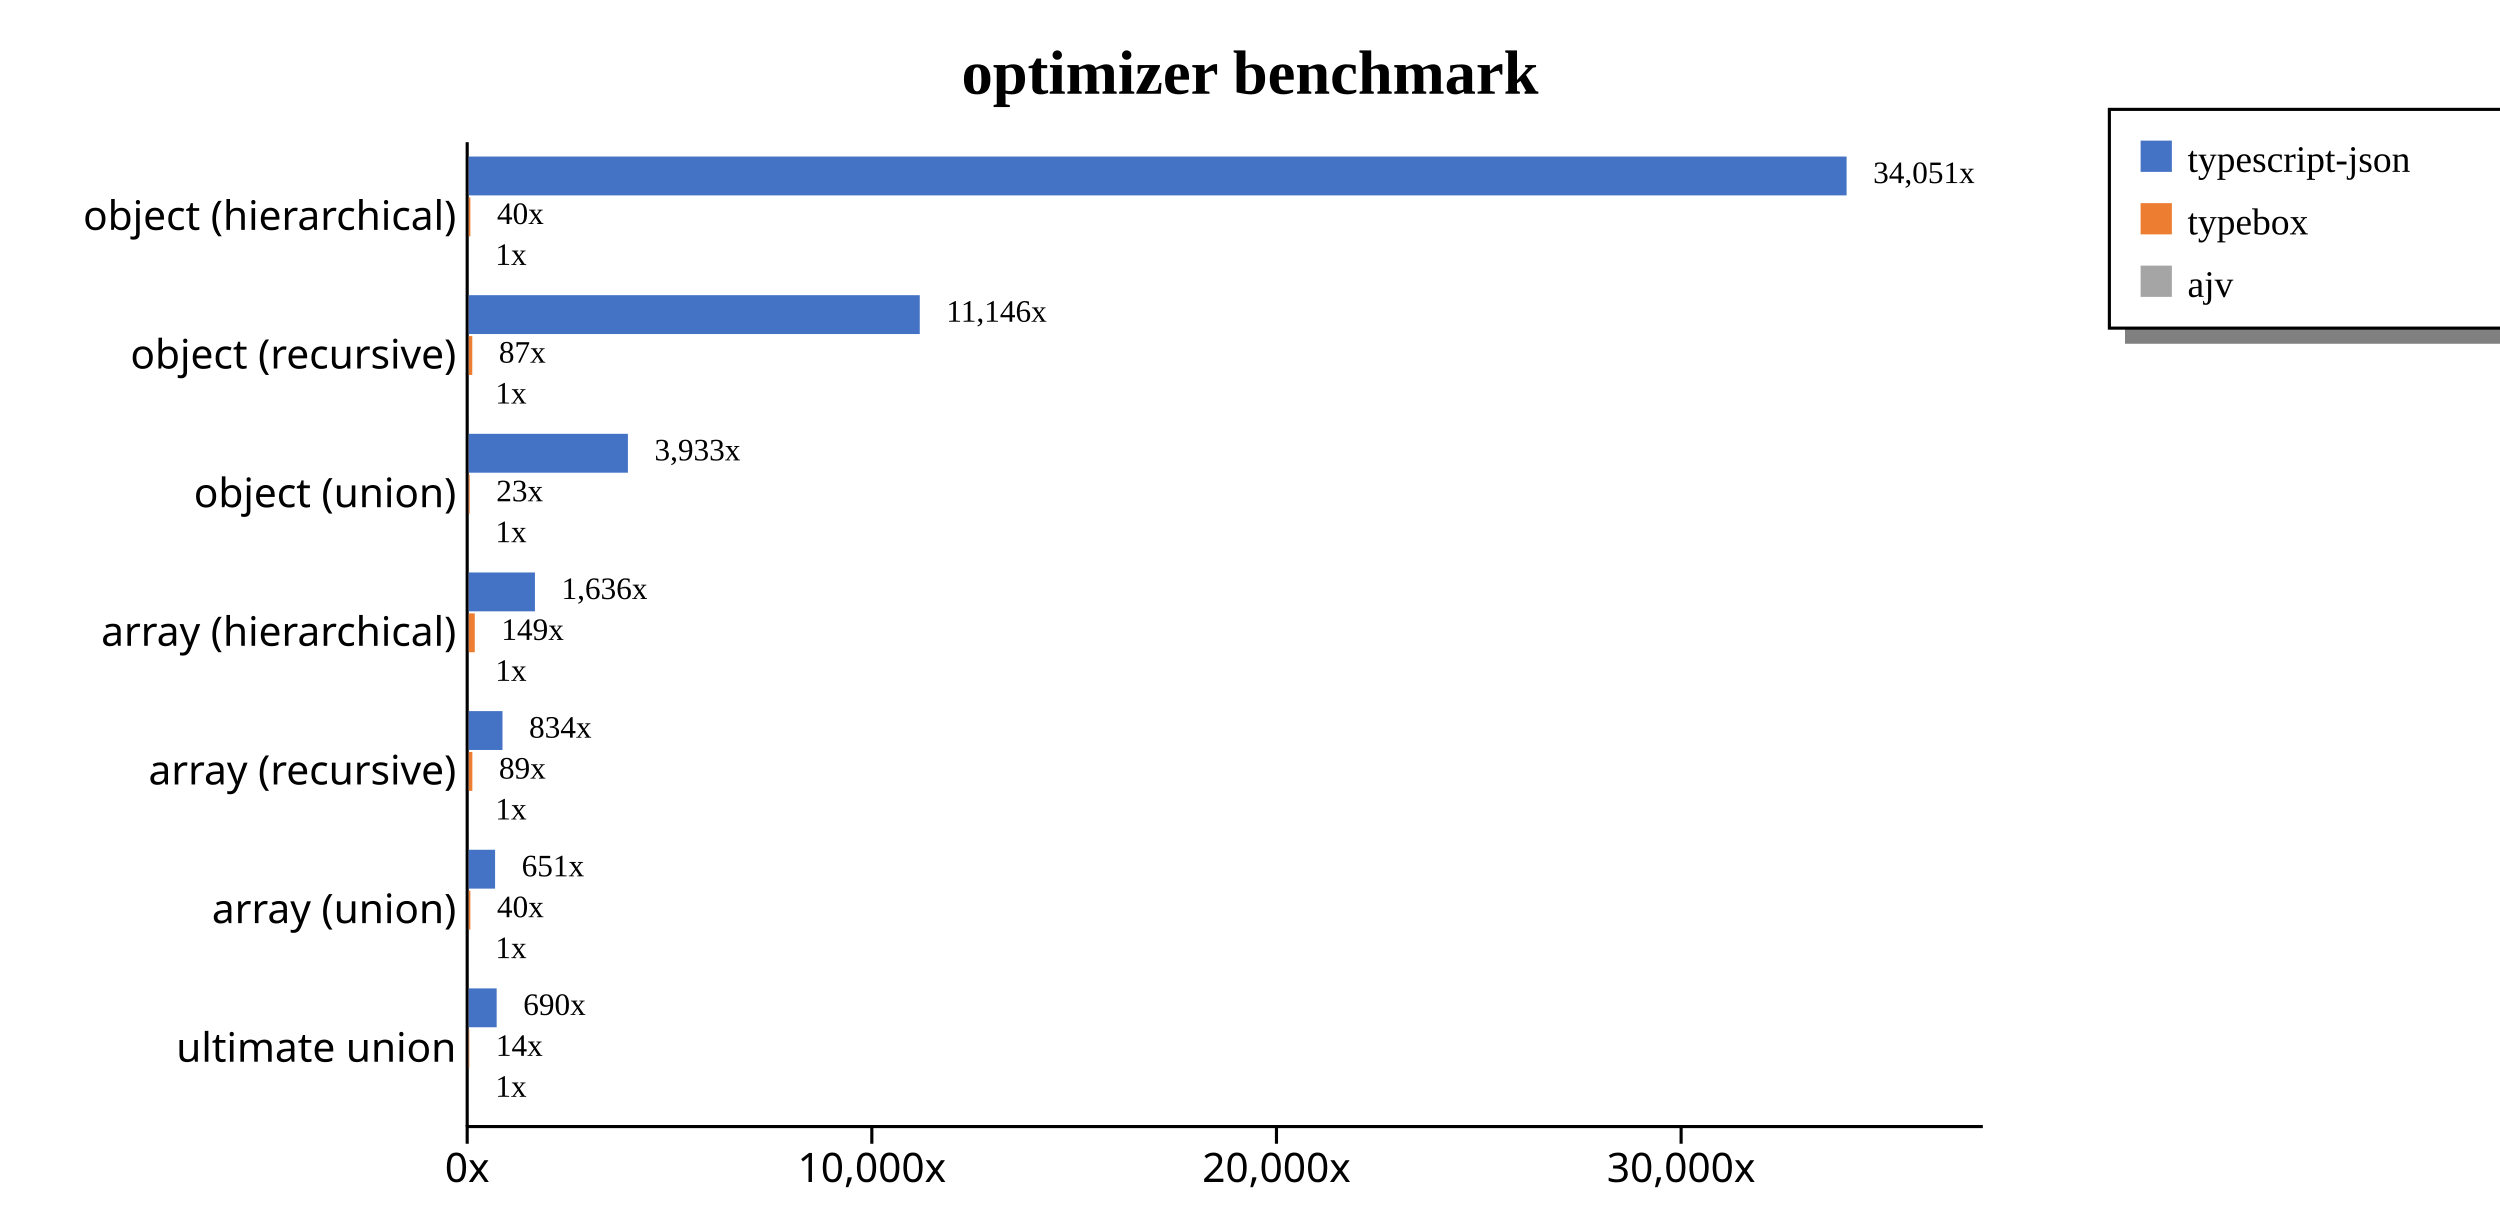
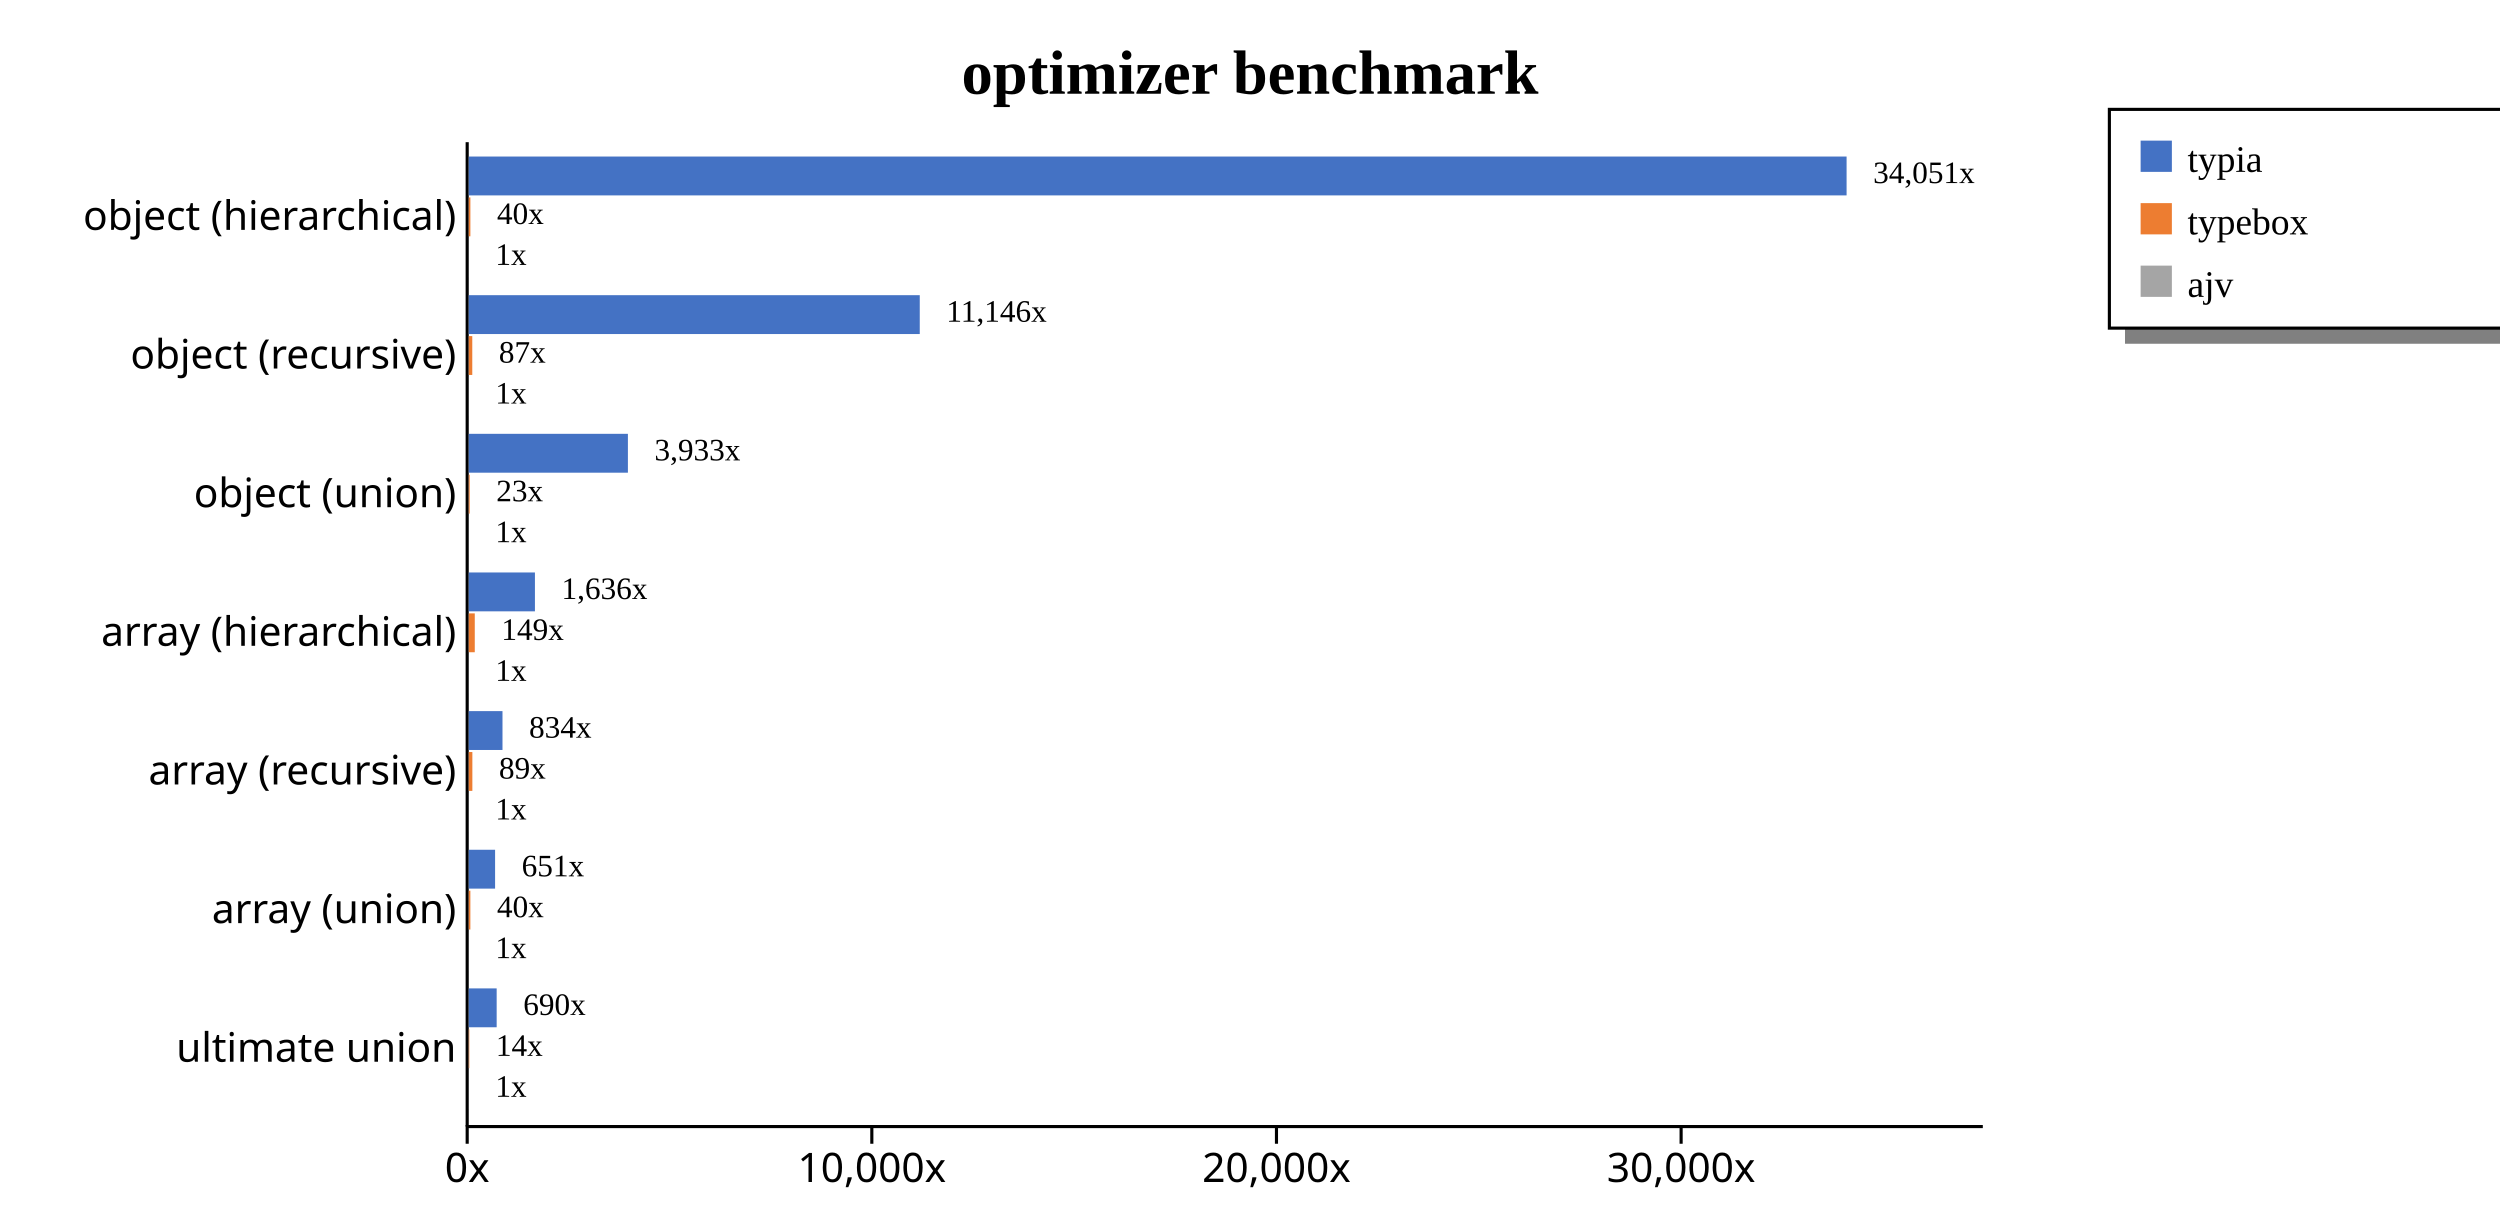
<svg xmlns="http://www.w3.org/2000/svg" width="800" height="390" style="background-color: white;">
  <g class="y axis" transform="translate(149,45)" fill="none" font-size="10" font-family="sans-serif" text-anchor="end" style="font-size: 13px;">
    <path class="domain" stroke="currentColor" d="M0.5,0.5V315.5" />
    <g class="tick" opacity="1" transform="translate(0,24.40141)" style="font-size: 13px;">
      <line stroke="currentColor" x2="0" />
      <text fill="currentColor" x="-3" dy="0.32em">object (hierarchical)    </text>
    </g>
    <g class="tick" opacity="1" transform="translate(0,68.76761)" style="font-size: 13px;">
      <line stroke="currentColor" x2="0" />
      <text fill="currentColor" x="-3" dy="0.32em">object (recursive)    </text>
    </g>
    <g class="tick" opacity="1" transform="translate(0,113.1338)" style="font-size: 13px;">
      <line stroke="currentColor" x2="0" />
      <text fill="currentColor" x="-3" dy="0.32em">object (union)    </text>
    </g>
    <g class="tick" opacity="1" transform="translate(0,157.5)" style="font-size: 13px;">
      <line stroke="currentColor" x2="0" />
      <text fill="currentColor" x="-3" dy="0.32em">array (hierarchical)    </text>
    </g>
    <g class="tick" opacity="1" transform="translate(0,201.8662)" style="font-size: 13px;">
      <line stroke="currentColor" x2="0" />
      <text fill="currentColor" x="-3" dy="0.32em">array (recursive)    </text>
    </g>
    <g class="tick" opacity="1" transform="translate(0,246.2324)" style="font-size: 13px;">
      <line stroke="currentColor" x2="0" />
      <text fill="currentColor" x="-3" dy="0.32em">array (union)    </text>
    </g>
    <g class="tick" opacity="1" transform="translate(0,290.5986)" style="font-size: 13px;">
      <line stroke="currentColor" x2="0" />
      <text fill="currentColor" x="-3" dy="0.32em">ultimate union    </text>
    </g>
  </g>
  <g class="x axis" transform="translate(149,360)" fill="none" font-size="10" font-family="sans-serif" text-anchor="middle" style="font-size: 13px;">
    <path class="domain" stroke="currentColor" d="M0.5,0.5H485.5" />
    <g class="tick" opacity="1" transform="translate(0.5,0)" style="font-size: 13px;">
      <line stroke="currentColor" y2="6" />
      <text fill="currentColor" y="9" dy="0.71em">0x</text>
    </g>
    <g class="tick" opacity="1" transform="translate(129.9856,0)" style="font-size: 13px;">
      <line stroke="currentColor" y2="6" />
      <text fill="currentColor" y="9" dy="0.71em">10,000x</text>
    </g>
    <g class="tick" opacity="1" transform="translate(259.4712,0)" style="font-size: 13px;">
      <line stroke="currentColor" y2="6" />
      <text fill="currentColor" y="9" dy="0.71em">20,000x</text>
    </g>
    <g class="tick" opacity="1" transform="translate(388.9568,0)" style="font-size: 13px;">
      <line stroke="currentColor" y2="6" />
      <text fill="currentColor" y="9" dy="0.71em">30,000x</text>
    </g>
  </g>
  <text transform="translate(400, 30)" style="text-anchor: middle; font-size: 20px; font-weight: bold;">optimizer benchmark</text>
  <rect x="680" y="105" width="200" height="5" fill="gray" />
  <rect x="675" y="35" width="200" height="70" fill="none" stroke="black" />
  <rect x="685" y="45" width="10" height="10" style="fill: #4472c4;" />
-   <text x="700" y="55" style="font-size: 12px;">typescript-json</text>
+   <text x="700" y="55" style="font-size: 12px;">typia</text>
  <rect x="685" y="65" width="10" height="10" style="fill: #ed7d31;" />
  <text x="700" y="75" style="font-size: 12px;">typebox</text>
  <rect x="685" y="85" width="10" height="10" style="fill: #a5a5a5;" />
  <text x="700" y="95" style="font-size: 12px;">ajv</text>
  <g style="font-size: 13px;">
    <g style="font-size: 13px;">
      <rect x="150" y="50.091" width="440.909" height="12.437" fill="#4472c4" />
      <rect x="150" y="63.183" width="0.523" height="12.437" fill="#ed7d31" />
      <rect x="150" y="76.275" width="0.013" height="12.437" fill="#a5a5a5" />
      <text class="label" x="599.409" y="58.591" font-size="10px">34,051x</text>
      <text class="label" x="159.023" y="71.683" font-size="10px">40x</text>
      <text class="label" x="158.513" y="84.775" font-size="10px">1x</text>
      <text class="label" x="595.909" y="60.091" font-size="8px" />
      <text class="label" x="155.523" y="73.183" font-size="8px" />
      <text class="label" x="155.013" y="86.275" font-size="8px" />
    </g>
    <g style="font-size: 13px;">
      <rect x="150" y="94.457" width="144.323" height="12.437" fill="#4472c4" />
      <rect x="150" y="107.549" width="1.128" height="12.437" fill="#ed7d31" />
      <rect x="150" y="120.641" width="0.013" height="12.437" fill="#a5a5a5" />
      <text class="label" x="302.823" y="102.957" font-size="10px">11,146x</text>
      <text class="label" x="159.628" y="116.049" font-size="10px">87x</text>
      <text class="label" x="158.513" y="129.141" font-size="10px">1x</text>
      <text class="label" x="299.323" y="104.457" font-size="8px" />
      <text class="label" x="156.128" y="117.549" font-size="8px" />
      <text class="label" x="155.013" y="130.641" font-size="8px" />
    </g>
    <g style="font-size: 13px;">
      <rect x="150" y="138.824" width="50.929" height="12.437" fill="#4472c4" />
      <rect x="150" y="151.915" width="0.301" height="12.437" fill="#ed7d31" />
      <rect x="150" y="165.007" width="0.013" height="12.437" fill="#a5a5a5" />
      <text class="label" x="209.429" y="147.324" font-size="10px">3,933x</text>
      <text class="label" x="158.801" y="160.415" font-size="10px">23x</text>
      <text class="label" x="158.513" y="173.507" font-size="10px">1x</text>
      <text class="label" x="205.929" y="148.824" font-size="8px" />
      <text class="label" x="155.301" y="161.915" font-size="8px" />
      <text class="label" x="155.013" y="175.007" font-size="8px" />
    </g>
    <g style="font-size: 13px;">
      <rect x="150" y="183.19" width="21.179" height="12.437" fill="#4472c4" />
      <rect x="150" y="196.281" width="1.928" height="12.437" fill="#ed7d31" />
      <rect x="150" y="209.373" width="0.013" height="12.437" fill="#a5a5a5" />
      <text class="label" x="179.679" y="191.69" font-size="10px">1,636x</text>
      <text class="label" x="160.428" y="204.781" font-size="10px">149x</text>
      <text class="label" x="158.513" y="217.873" font-size="10px">1x</text>
      <text class="label" x="176.179" y="193.19" font-size="8px" />
      <text class="label" x="156.928" y="206.281" font-size="8px" />
      <text class="label" x="155.013" y="219.373" font-size="8px" />
    </g>
    <g style="font-size: 13px;">
      <rect x="150" y="227.556" width="10.798" height="12.437" fill="#4472c4" />
      <rect x="150" y="240.648" width="1.156" height="12.437" fill="#ed7d31" />
      <rect x="150" y="253.739" width="0.013" height="12.437" fill="#a5a5a5" />
      <text class="label" x="169.298" y="236.056" font-size="10px">834x</text>
      <text class="label" x="159.656" y="249.148" font-size="10px">89x</text>
      <text class="label" x="158.513" y="262.239" font-size="10px">1x</text>
      <text class="label" x="165.798" y="237.556" font-size="8px" />
      <text class="label" x="156.156" y="250.648" font-size="8px" />
      <text class="label" x="155.013" y="263.739" font-size="8px" />
    </g>
    <g style="font-size: 13px;">
      <rect x="150" y="271.922" width="8.427" height="12.437" fill="#4472c4" />
      <rect x="150" y="285.014" width="0.518" height="12.437" fill="#ed7d31" />
      <rect x="150" y="298.106" width="0.013" height="12.437" fill="#a5a5a5" />
      <text class="label" x="166.927" y="280.422" font-size="10px">651x</text>
      <text class="label" x="159.018" y="293.514" font-size="10px">40x</text>
      <text class="label" x="158.513" y="306.606" font-size="10px">1x</text>
      <text class="label" x="163.427" y="281.922" font-size="8px" />
      <text class="label" x="155.518" y="295.014" font-size="8px" />
      <text class="label" x="155.013" y="308.106" font-size="8px" />
    </g>
    <g style="font-size: 13px;">
      <rect x="150" y="316.288" width="8.932" height="12.437" fill="#4472c4" />
      <rect x="150" y="329.38" width="0.178" height="12.437" fill="#ed7d31" />
      <rect x="150" y="342.472" width="0.013" height="12.437" fill="#a5a5a5" />
      <text class="label" x="167.432" y="324.788" font-size="10px">690x</text>
      <text class="label" x="158.678" y="337.88" font-size="10px">14x</text>
      <text class="label" x="158.513" y="350.972" font-size="10px">1x</text>
      <text class="label" x="163.932" y="326.288" font-size="8px" />
      <text class="label" x="155.178" y="339.38" font-size="8px" />
      <text class="label" x="155.013" y="352.472" font-size="8px" />
    </g>
  </g>
</svg>
